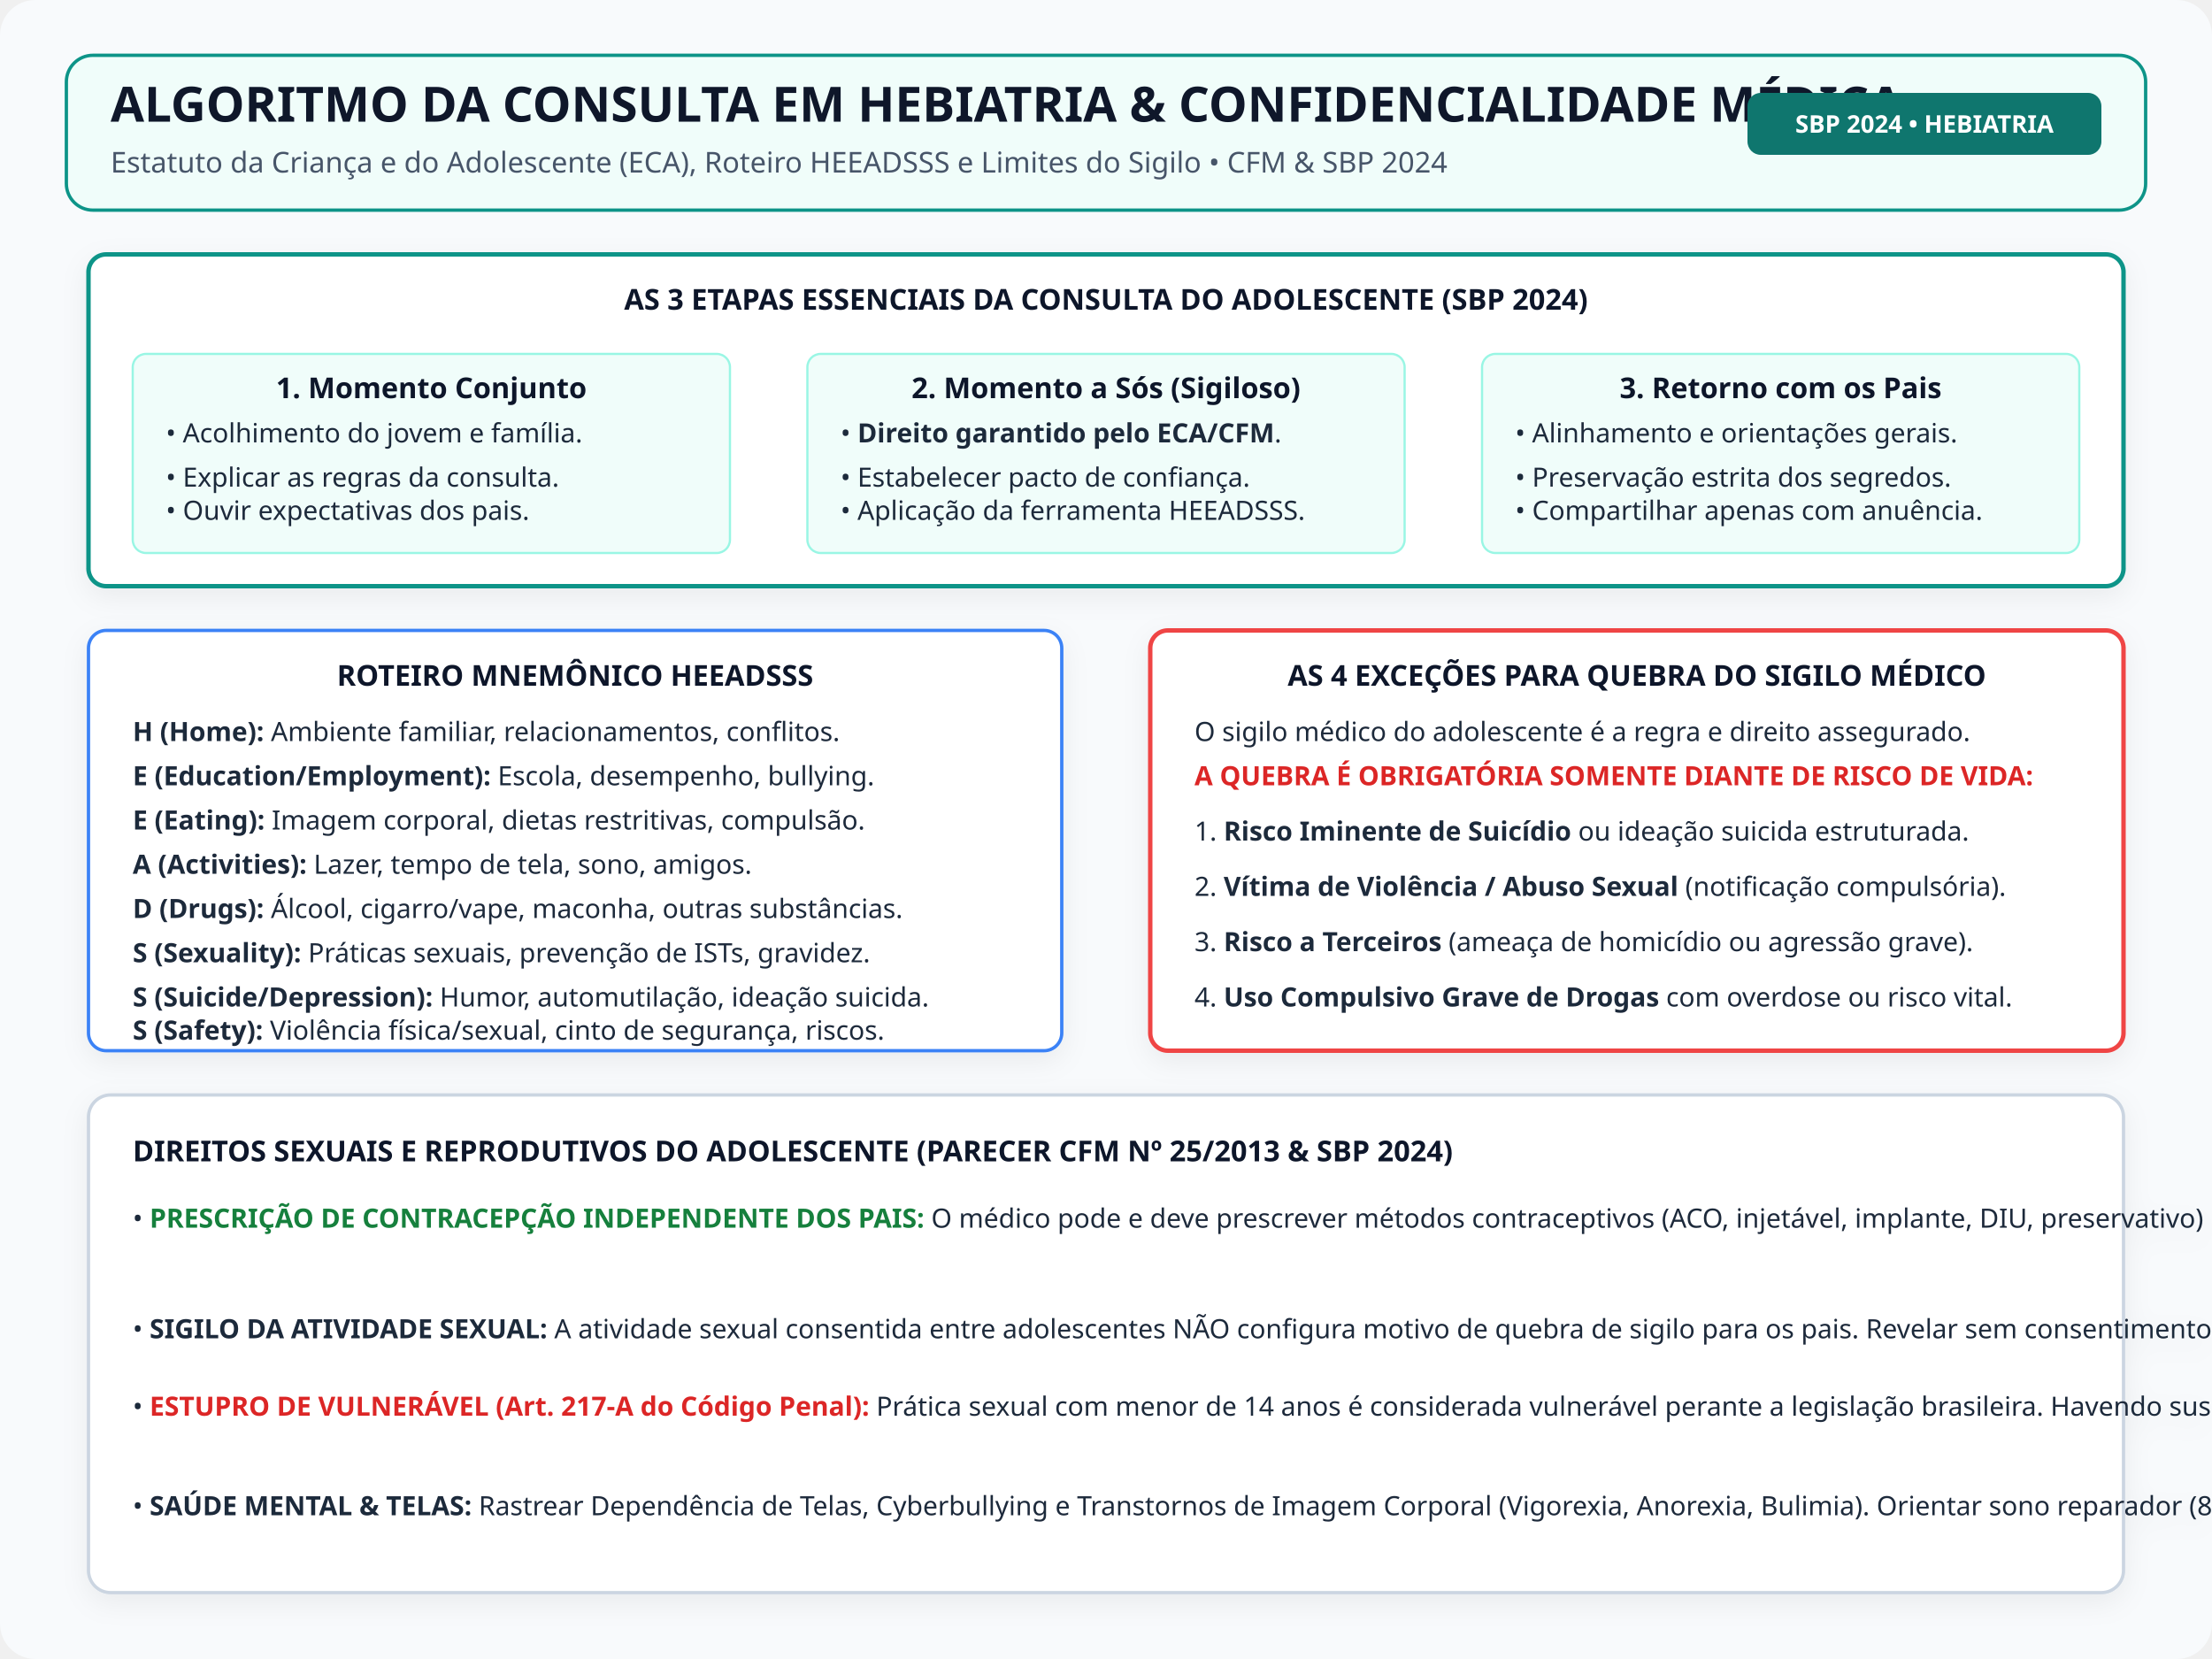
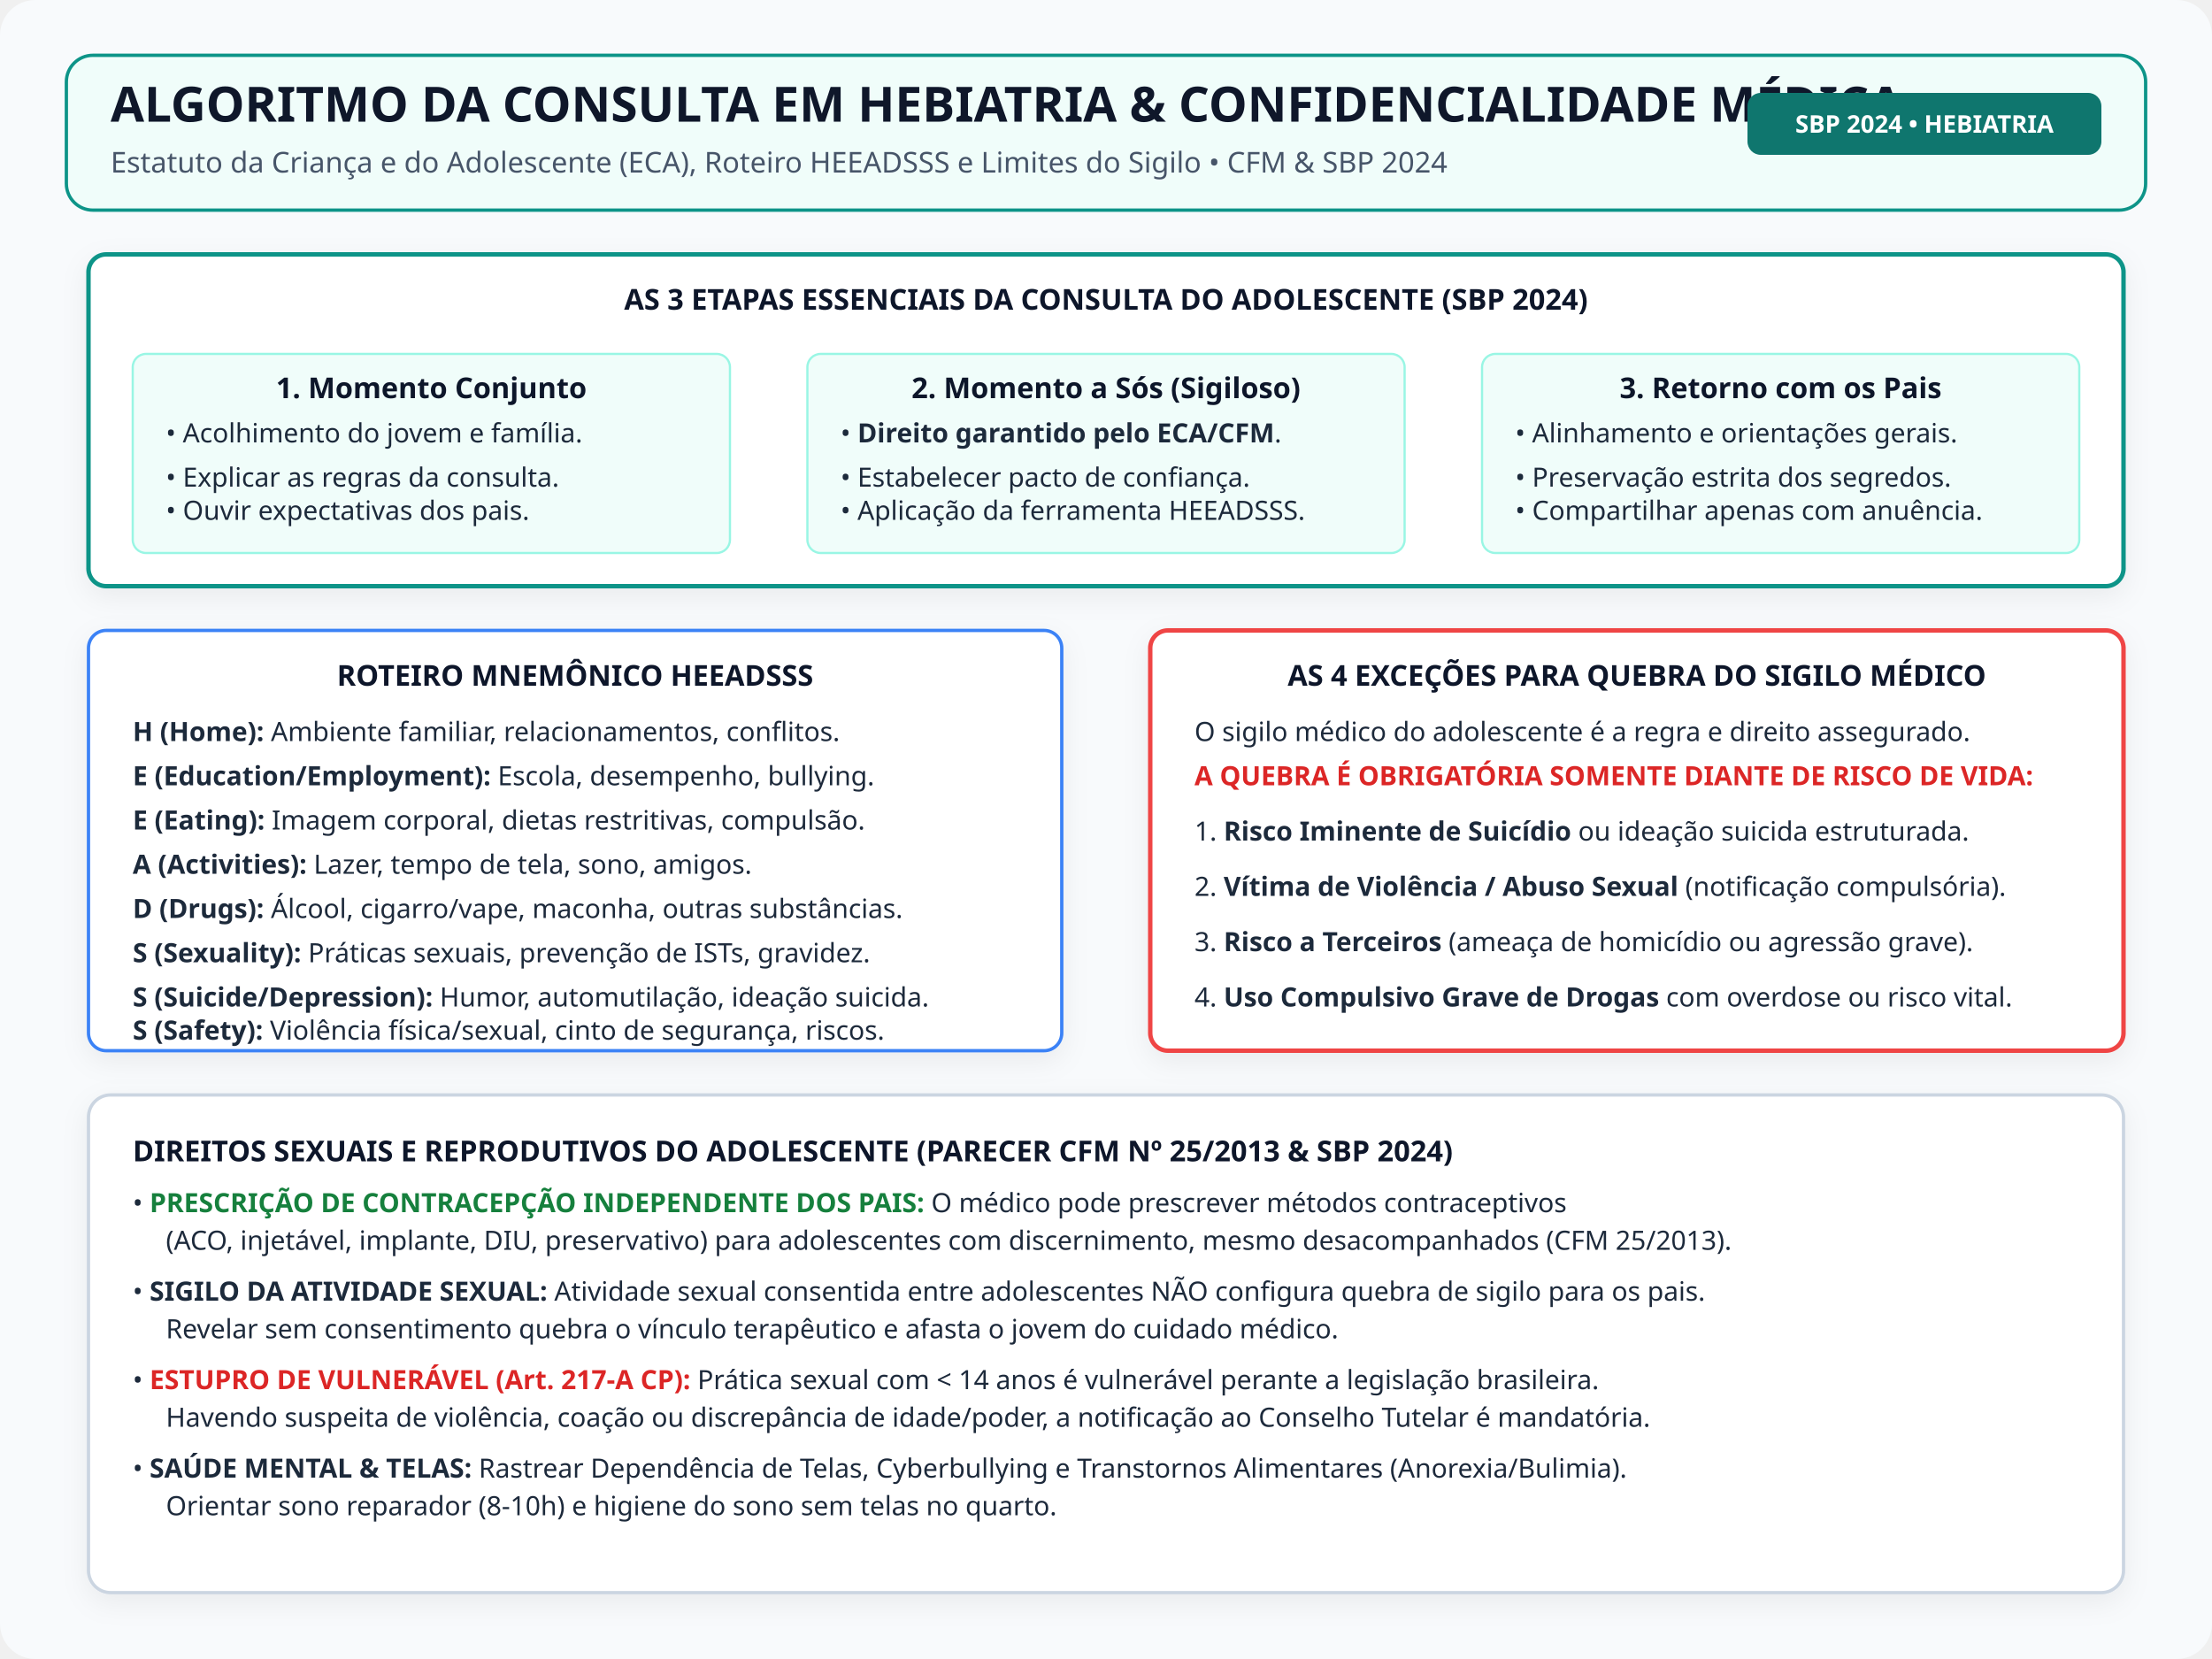
<svg xmlns="http://www.w3.org/2000/svg" viewBox="0 0 1000 750" width="100%" height="100%">
  <defs>
    <style>
      .title { font-family: 'Segoe UI', system-ui, -apple-system, sans-serif; font-weight: 800; font-size: 22px; fill: #0f172a; }
      .subtitle { font-family: 'Segoe UI', system-ui, -apple-system, sans-serif; font-size: 13px; fill: #475569; }
      .node-text { font-family: 'Segoe UI', system-ui, -apple-system, sans-serif; font-size: 12px; fill: #1e293b; }
      .node-bold { font-family: 'Segoe UI', system-ui, -apple-system, sans-serif; font-weight: 700; font-size: 13px; fill: #0f172a; }
      .badge-text { font-family: 'Segoe UI', system-ui, -apple-system, sans-serif; font-weight: 700; font-size: 11px; fill: #ffffff; }
      .card-shadow { filter: drop-shadow(0 4px 6px rgba(0,0,0,0.06)); }
    </style>
  </defs>
  <rect width="1000" height="750" fill="#f8fafc" rx="16" />
  <rect x="30" y="25" width="940" height="70" rx="12" fill="#f0fdfa" stroke="#0d9488" stroke-width="1.5" />
  <text x="50" y="55" class="title">ALGORITMO DA CONSULTA EM HEBIATRIA &amp; CONFIDENCIALIDADE MÉDICA</text>
  <text x="50" y="78" class="subtitle">Estatuto da Criança e do Adolescente (ECA), Roteiro HEEADSSS e Limites do Sigilo • CFM &amp; SBP 2024</text>
  <rect x="790" y="42" width="160" height="28" rx="6" fill="#0f766e" />
  <text x="870" y="60" text-anchor="middle" class="badge-text">SBP 2024 • HEBIATRIA</text>
  <g class="card-shadow">
    <rect x="40" y="115" width="920" height="150" rx="8" fill="#ffffff" stroke="#0d9488" stroke-width="2" />
    <text x="500" y="140" text-anchor="middle" class="node-bold" fill="#0f766e">AS 3 ETAPAS ESSENCIAIS DA CONSULTA DO ADOLESCENTE (SBP 2024)</text>
    <rect x="60" y="160" width="270" height="90" rx="6" fill="#f0fdfa" stroke="#99f6e4" />
    <text x="195" y="180" text-anchor="middle" class="node-bold" fill="#115e59">1. Momento Conjunto</text>
    <text x="75" y="200" class="node-text">• Acolhimento do jovem e família.</text>
    <text x="75" y="220" class="node-text">• Explicar as regras da consulta.</text>
    <text x="75" y="235" class="node-text">• Ouvir expectativas dos pais.</text>
    <rect x="365" y="160" width="270" height="90" rx="6" fill="#f0fdfa" stroke="#99f6e4" />
    <text x="500" y="180" text-anchor="middle" class="node-bold" fill="#115e59">2. Momento a Sós (Sigiloso)</text>
    <text x="380" y="200" class="node-text">• <tspan font-weight="700">Direito garantido pelo ECA/CFM</tspan>.</text>
    <text x="380" y="220" class="node-text">• Estabelecer pacto de confiança.</text>
    <text x="380" y="235" class="node-text">• Aplicação da ferramenta HEEADSSS.</text>
    <rect x="670" y="160" width="270" height="90" rx="6" fill="#f0fdfa" stroke="#99f6e4" />
    <text x="805" y="180" text-anchor="middle" class="node-bold" fill="#115e59">3. Retorno com os Pais</text>
    <text x="685" y="200" class="node-text">• Alinhamento e orientações gerais.</text>
    <text x="685" y="220" class="node-text">• Preservação estrita dos segredos.</text>
    <text x="685" y="235" class="node-text">• Compartilhar apenas com anuência.</text>
  </g>
  <g class="card-shadow">
    <rect x="40" y="285" width="440" height="190" rx="8" fill="#ffffff" stroke="#3b82f6" stroke-width="1.5" />
    <text x="260" y="310" text-anchor="middle" class="node-bold" fill="#1d4ed8">ROTEIRO MNEMÔNICO HEEADSSS</text>
    <text x="60" y="335" class="node-text">
      <tspan font-weight="700">H (Home):</tspan> Ambiente familiar, relacionamentos, conflitos.</text>
    <text x="60" y="355" class="node-text">
      <tspan font-weight="700">E (Education/Employment):</tspan> Escola, desempenho, bullying.</text>
    <text x="60" y="375" class="node-text">
      <tspan font-weight="700">E (Eating):</tspan> Imagem corporal, dietas restritivas, compulsão.</text>
    <text x="60" y="395" class="node-text">
      <tspan font-weight="700">A (Activities):</tspan> Lazer, tempo de tela, sono, amigos.</text>
    <text x="60" y="415" class="node-text">
      <tspan font-weight="700">D (Drugs):</tspan> Álcool, cigarro/vape, maconha, outras substâncias.</text>
    <text x="60" y="435" class="node-text">
      <tspan font-weight="700">S (Sexuality):</tspan> Práticas sexuais, prevenção de ISTs, gravidez.</text>
    <text x="60" y="455" class="node-text">
      <tspan font-weight="700">S (Suicide/Depression):</tspan> Humor, automutilação, ideação suicida.</text>
    <text x="60" y="470" class="node-text">
      <tspan font-weight="700">S (Safety):</tspan> Violência física/sexual, cinto de segurança, riscos.</text>
  </g>
  <g class="card-shadow">
    <rect x="520" y="285" width="440" height="190" rx="8" fill="#ffffff" stroke="#ef4444" stroke-width="2" />
    <text x="740" y="310" text-anchor="middle" class="node-bold" fill="#b91c1c">AS 4 EXCEÇÕES PARA QUEBRA DO SIGILO MÉDICO</text>
    <text x="540" y="335" class="node-text">O sigilo médico do adolescente é a regra e direito assegurado.</text>
    <text x="540" y="355" class="node-text">
      <tspan font-weight="700" fill="#dc2626">A QUEBRA É OBRIGATÓRIA SOMENTE DIANTE DE RISCO DE VIDA:</tspan>
    </text>
    <text x="540" y="380" class="node-text">1. <tspan font-weight="700">Risco Iminente de Suicídio</tspan> ou ideação suicida estruturada.</text>
    <text x="540" y="405" class="node-text">2. <tspan font-weight="700">Vítima de Violência / Abuso Sexual</tspan> (notificação compulsória).</text>
    <text x="540" y="430" class="node-text">3. <tspan font-weight="700">Risco a Terceiros</tspan> (ameaça de homicídio ou agressão grave).</text>
    <text x="540" y="455" class="node-text">4. <tspan font-weight="700">Uso Compulsivo Grave de Drogas</tspan> com overdose ou risco vital.</text>
  </g>
  <g class="card-shadow">
    <rect x="40" y="495" width="920" height="225" rx="10" fill="#ffffff" stroke="#cbd5e1" stroke-width="1.5" />
    <text x="60" y="525" class="node-bold" fill="#0f172a">DIREITOS SEXUAIS E REPRODUTIVOS DO ADOLESCENTE (PARECER CFM Nº 25/2013 &amp; SBP 2024)</text>
-     <text x="60" y="555" class="node-text">• <tspan font-weight="700" fill="#15803d">PRESCRIÇÃO DE CONTRACEPÇÃO INDEPENDENTE DOS PAIS:</tspan> O médico pode e deve prescrever métodos contraceptivos (ACO, injetável, implante, DIU, preservativo) para adolescentes que manifestem vida sexual ativa ou desejo de iniciar, mesmo desacompanhados, desde que tenham discernimento e capacidade de autocompreensão.</text>
-     <text x="60" y="605" class="node-text">• <tspan font-weight="700">SIGILO DA ATIVIDADE SEXUAL:</tspan> A atividade sexual consentida entre adolescentes NÃO configura motivo de quebra de sigilo para os pais. Revelar sem consentimento quebra o vínculo e afasta o jovem da assistência em saúde.</text>
-     <text x="60" y="640" class="node-text">• <tspan font-weight="700" fill="#dc2626">ESTUPRO DE VULNERÁVEL (Art. 217-A do Código Penal):</tspan> Prática sexual com menor de 14 anos é considerada vulnerável perante a legislação brasileira. Havendo suspeita de violência, coação ou discrepância de idade/poder, a proteção do vulnerável e notificação aos órgãos de proteção (Conselho Tutelar) são mandatórias.</text>
-     <text x="60" y="685" class="node-text">• <tspan font-weight="700">SAÚDE MENTAL &amp; TELAS:</tspan> Rastrear Dependência de Telas, Cyberbullying e Transtornos de Imagem Corporal (Vigorexia, Anorexia, Bulimia). Orientar sono reparador (8 a 10h) e higiene do sono sem celular na cama.</text>
+     <text x="60" y="548" class="node-text">• <tspan font-weight="700" fill="#15803d">PRESCRIÇÃO DE CONTRACEPÇÃO INDEPENDENTE DOS PAIS:</tspan> O médico pode prescrever métodos contraceptivos</text>
+     <text x="75" y="565" class="node-text">(ACO, injetável, implante, DIU, preservativo) para adolescentes com discernimento, mesmo desacompanhados (CFM 25/2013).</text>
+     <text x="60" y="588" class="node-text">• <tspan font-weight="700">SIGILO DA ATIVIDADE SEXUAL:</tspan> Atividade sexual consentida entre adolescentes NÃO configura quebra de sigilo para os pais.</text>
+     <text x="75" y="605" class="node-text">Revelar sem consentimento quebra o vínculo terapêutico e afasta o jovem do cuidado médico.</text>
+     <text x="60" y="628" class="node-text">• <tspan font-weight="700" fill="#dc2626">ESTUPRO DE VULNERÁVEL (Art. 217-A CP):</tspan> Prática sexual com &lt; 14 anos é vulnerável perante a legislação brasileira.</text>
+     <text x="75" y="645" class="node-text">Havendo suspeita de violência, coação ou discrepância de idade/poder, a notificação ao Conselho Tutelar é mandatória.</text>
+     <text x="60" y="668" class="node-text">• <tspan font-weight="700">SAÚDE MENTAL &amp; TELAS:</tspan> Rastrear Dependência de Telas, Cyberbullying e Transtornos Alimentares (Anorexia/Bulimia).</text>
+     <text x="75" y="685" class="node-text">Orientar sono reparador (8-10h) e higiene do sono sem telas no quarto.</text>
  </g>
</svg>
